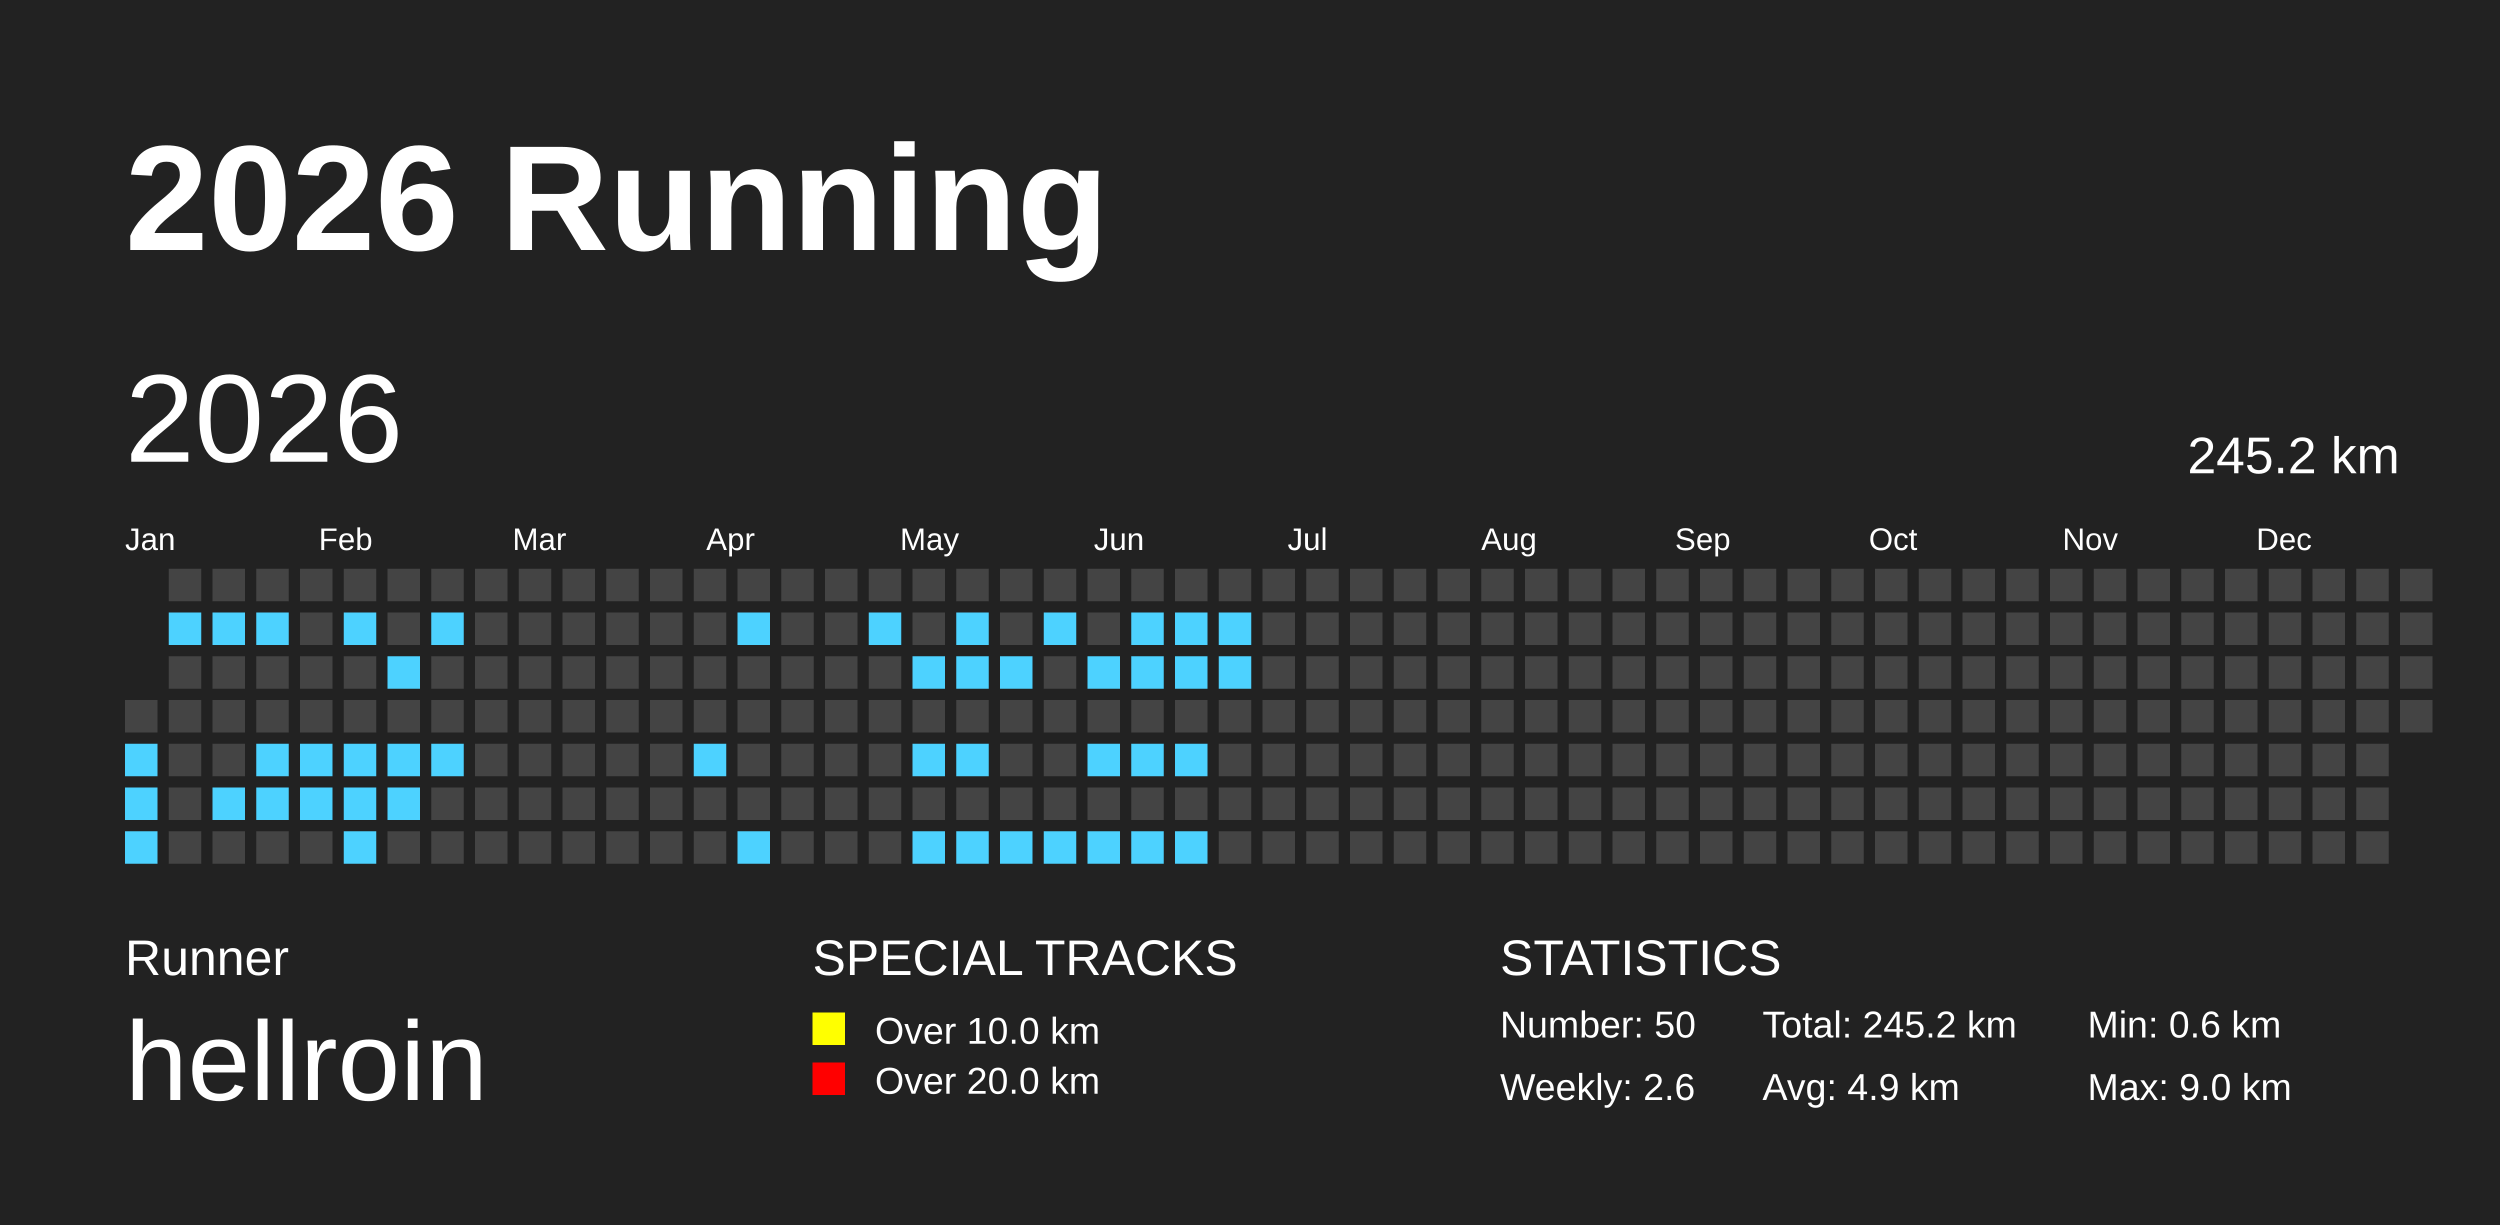
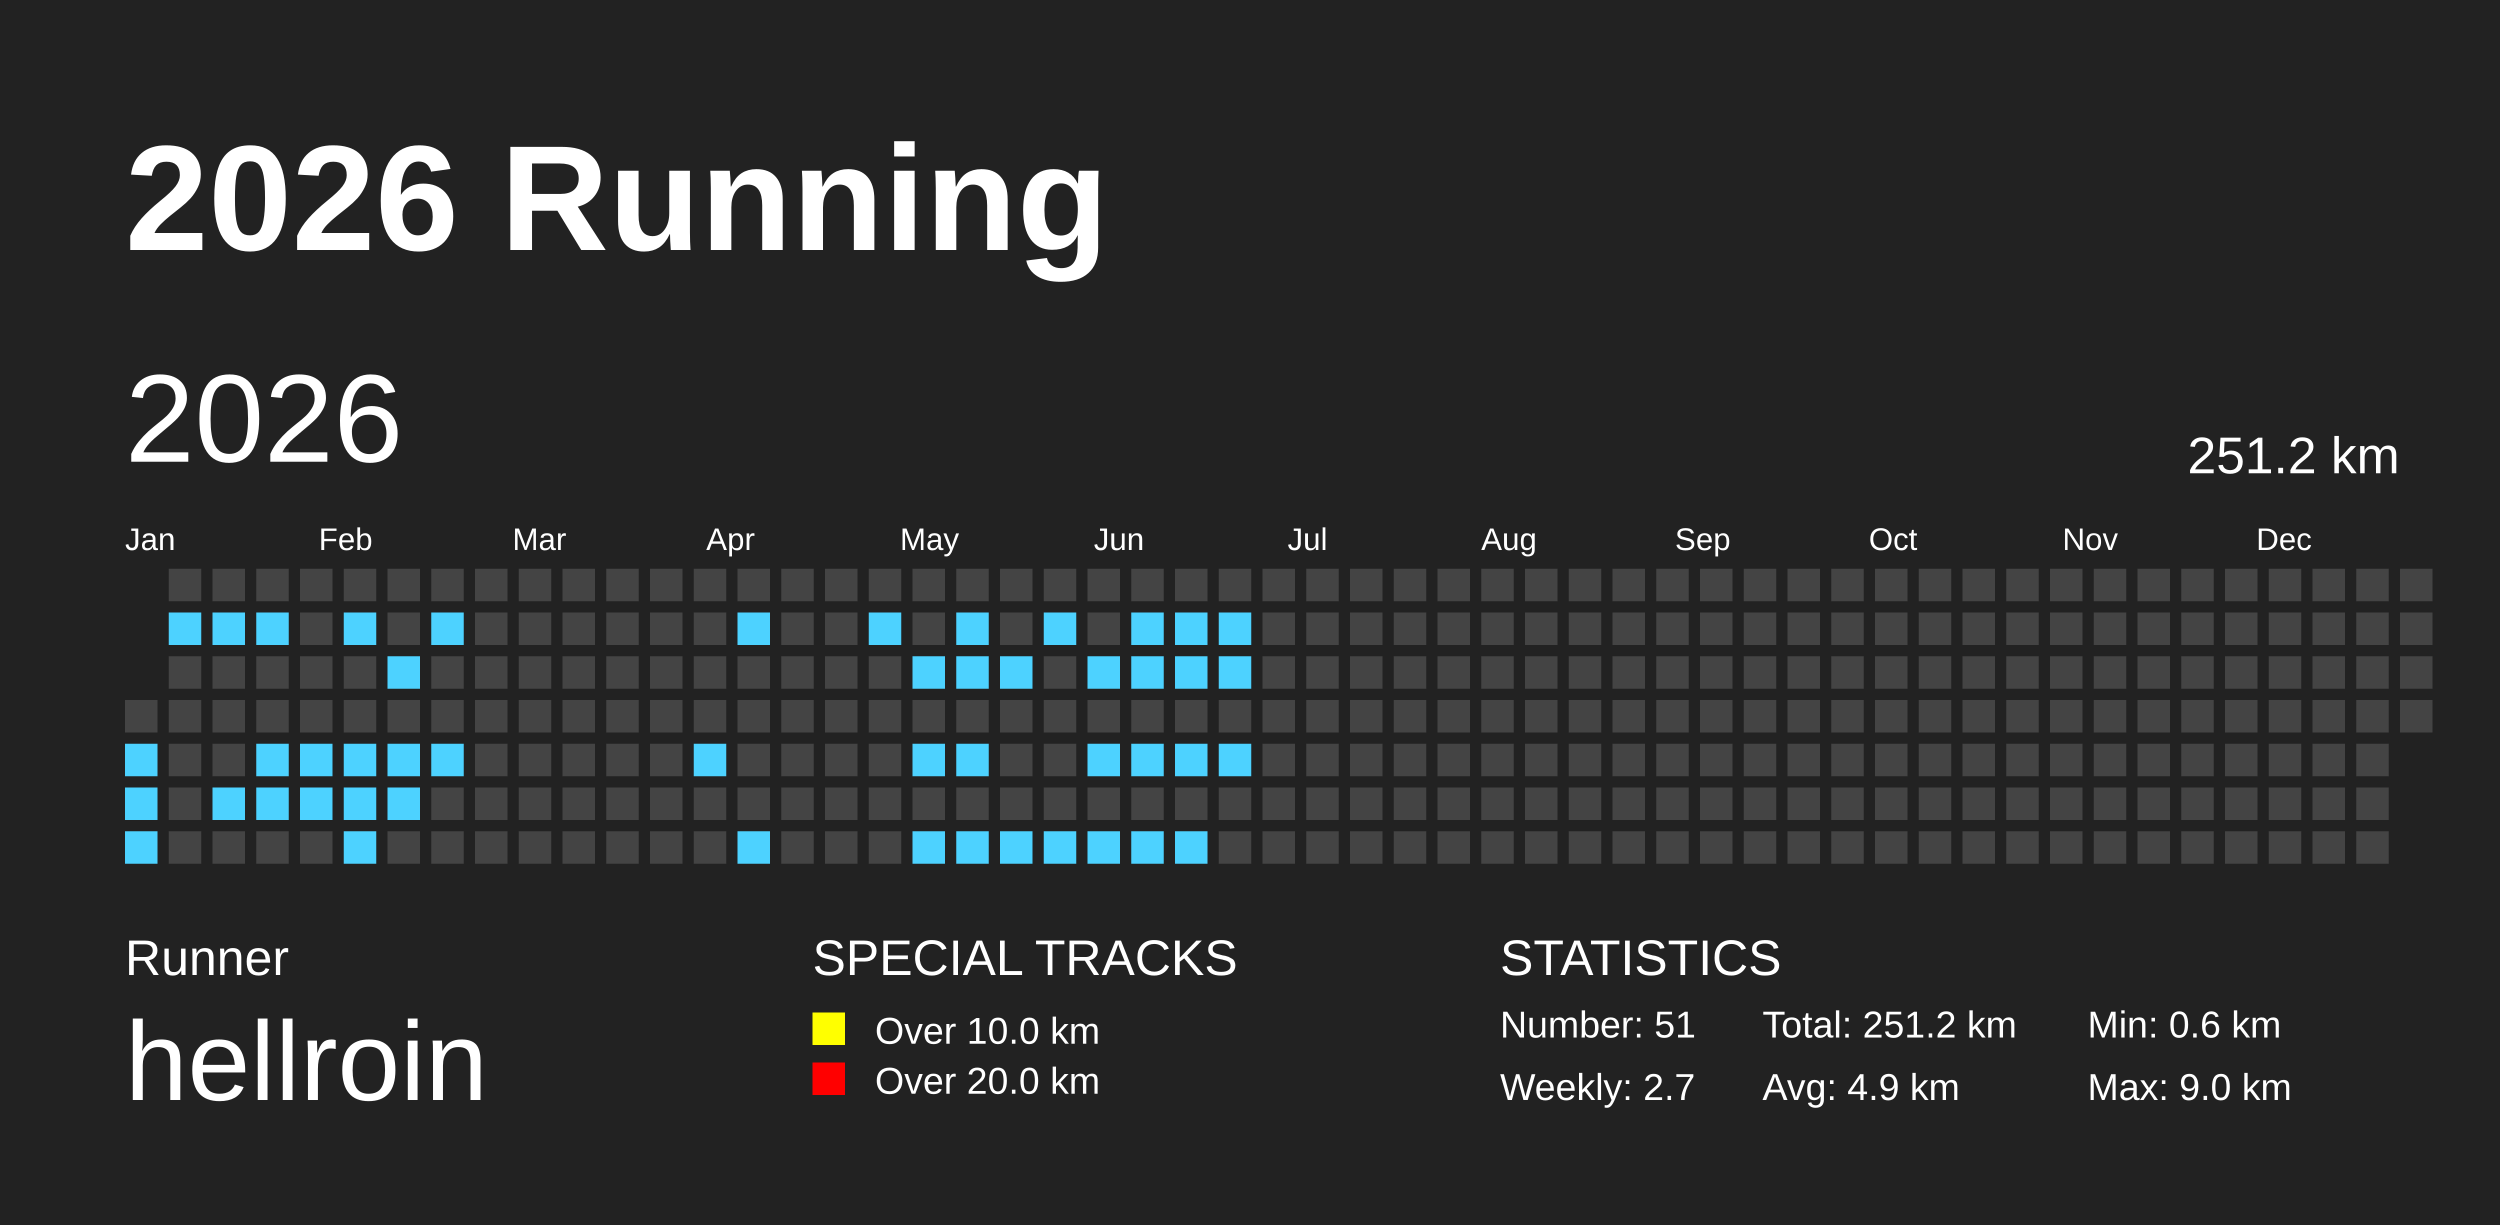
<svg xmlns="http://www.w3.org/2000/svg" baseProfile="full" height="98mm" version="1.1" viewBox="0,0,200,98" width="200mm">
  <defs />
  <rect fill="#222222" height="98" width="200" x="0" y="0" />
  <text fill="#FFFFFF" style="font-size:12px; font-family:Arial; font-weight:bold;" x="10" y="20">2026 Running</text>
  <text fill="#FFFFFF" style="font-size:4px; font-family:Arial" x="10" y="78">Runner</text>
  <text fill="#FFFFFF" style="font-size:9px; font-family:Arial" x="10" y="88">hellroin</text>
  <text fill="#FFFFFF" style="font-size:4px; font-family:Arial" x="65" y="78">SPECIAL TRACKS</text>
  <rect fill="yellow" height="2.6" width="2.6" x="65" y="81" />
  <text fill="#FFFFFF" style="font-size:3px; font-family:Arial" x="70" y="83.5">Over 10.0 km</text>
  <rect fill="red" height="2.6" width="2.6" x="65" y="85" />
  <text fill="#FFFFFF" style="font-size:3px; font-family:Arial" x="70" y="87.5">Over 20.0 km</text>
  <text fill="#FFFFFF" style="font-size:4px; font-family:Arial" x="120" y="78">STATISTICS</text>
-   <text fill="#FFFFFF" style="font-size:3px; font-family:Arial" x="120" y="83">Number: 50</text>
-   <text fill="#FFFFFF" style="font-size:3px; font-family:Arial" x="120" y="88">Weekly: 2.6</text>
-   <text fill="#FFFFFF" style="font-size:3px; font-family:Arial" x="141" y="83">Total: 245.2 km</text>
+   <text fill="#FFFFFF" style="font-size:3px; font-family:Arial" x="120" y="83">Number: 51</text>
+   <text fill="#FFFFFF" style="font-size:3px; font-family:Arial" x="120" y="88">Weekly: 2.7</text>
+   <text fill="#FFFFFF" style="font-size:3px; font-family:Arial" x="141" y="83">Total: 251.2 km</text>
  <text fill="#FFFFFF" style="font-size:3px; font-family:Arial" x="141" y="88">Avg: 4.9 km</text>
  <text fill="#FFFFFF" style="font-size:3px; font-family:Arial" x="167" y="83">Min: 0.6 km</text>
  <text fill="#FFFFFF" style="font-size:3px; font-family:Arial" x="167" y="88">Max: 9.0 km</text>
  <text dominant-baseline="hanging" fill="#FFFFFF" style="font-size:10.0px; font-family:Arial;" x="10" y="30">2026</text>
-   <text dominant-baseline="hanging" fill="#FFFFFF" style="font-size:4.125px; font-family:Arial;" x="175" y="35">245.2 km</text>
+   <text dominant-baseline="hanging" fill="#FFFFFF" style="font-size:4.125px; font-family:Arial;" x="175" y="35">251.2 km</text>
  <text fill="#FFFFFF" style="font-size:2.5px; font-family:Arial" x="10.0" y="44">Jan</text>
  <text fill="#FFFFFF" style="font-size:2.5px; font-family:Arial" x="25.5" y="44">Feb</text>
  <text fill="#FFFFFF" style="font-size:2.5px; font-family:Arial" x="41.0" y="44">Mar</text>
  <text fill="#FFFFFF" style="font-size:2.5px; font-family:Arial" x="56.5" y="44">Apr</text>
  <text fill="#FFFFFF" style="font-size:2.5px; font-family:Arial" x="72.0" y="44">May</text>
  <text fill="#FFFFFF" style="font-size:2.5px; font-family:Arial" x="87.5" y="44">Jun</text>
  <text fill="#FFFFFF" style="font-size:2.5px; font-family:Arial" x="103.0" y="44">Jul</text>
  <text fill="#FFFFFF" style="font-size:2.5px; font-family:Arial" x="118.5" y="44">Aug</text>
  <text fill="#FFFFFF" style="font-size:2.5px; font-family:Arial" x="134.0" y="44">Sep</text>
  <text fill="#FFFFFF" style="font-size:2.5px; font-family:Arial" x="149.5" y="44">Oct</text>
  <text fill="#FFFFFF" style="font-size:2.5px; font-family:Arial" x="165.0" y="44">Nov</text>
  <text fill="#FFFFFF" style="font-size:2.5px; font-family:Arial" x="180.5" y="44">Dec</text>
  <rect fill="#444444" height="2.6" width="2.6" x="10.0" y="56.0" />
  <rect fill="#4DD2FF" height="2.6" width="2.6" x="10.0" y="59.5" />
  <rect fill="#4DD2FF" height="2.6" width="2.6" x="10.0" y="63.0" />
  <rect fill="#4DD2FF" height="2.6" width="2.6" x="10.0" y="66.5" />
  <rect fill="#444444" height="2.6" width="2.6" x="13.5" y="45.5" />
  <rect fill="#4DD2FF" height="2.6" width="2.6" x="13.5" y="49.0" />
  <rect fill="#444444" height="2.6" width="2.6" x="13.5" y="52.5" />
  <rect fill="#444444" height="2.6" width="2.6" x="13.5" y="56.0" />
  <rect fill="#444444" height="2.6" width="2.6" x="13.5" y="59.5" />
  <rect fill="#444444" height="2.6" width="2.6" x="13.5" y="63.0" />
  <rect fill="#444444" height="2.6" width="2.6" x="13.5" y="66.5" />
  <rect fill="#444444" height="2.6" width="2.6" x="17.0" y="45.5" />
  <rect fill="#4DD2FF" height="2.6" width="2.6" x="17.0" y="49.0" />
  <rect fill="#444444" height="2.6" width="2.6" x="17.0" y="52.5" />
  <rect fill="#444444" height="2.6" width="2.6" x="17.0" y="56.0" />
  <rect fill="#444444" height="2.6" width="2.6" x="17.0" y="59.5" />
  <rect fill="#4DD2FF" height="2.6" width="2.6" x="17.0" y="63.0" />
  <rect fill="#444444" height="2.6" width="2.6" x="17.0" y="66.5" />
  <rect fill="#444444" height="2.6" width="2.6" x="20.5" y="45.5" />
  <rect fill="#4DD2FF" height="2.6" width="2.6" x="20.5" y="49.0" />
  <rect fill="#444444" height="2.6" width="2.6" x="20.5" y="52.5" />
  <rect fill="#444444" height="2.6" width="2.6" x="20.5" y="56.0" />
  <rect fill="#4DD2FF" height="2.6" width="2.6" x="20.5" y="59.5" />
  <rect fill="#4DD2FF" height="2.6" width="2.6" x="20.5" y="63.0" />
  <rect fill="#444444" height="2.6" width="2.6" x="20.5" y="66.5" />
  <rect fill="#444444" height="2.6" width="2.6" x="24.0" y="45.5" />
  <rect fill="#444444" height="2.6" width="2.6" x="24.0" y="49.0" />
  <rect fill="#444444" height="2.6" width="2.6" x="24.0" y="52.5" />
  <rect fill="#444444" height="2.6" width="2.6" x="24.0" y="56.0" />
  <rect fill="#4DD2FF" height="2.6" width="2.6" x="24.0" y="59.5" />
  <rect fill="#4DD2FF" height="2.6" width="2.6" x="24.0" y="63.0" />
  <rect fill="#444444" height="2.6" width="2.6" x="24.0" y="66.5" />
  <rect fill="#444444" height="2.6" width="2.6" x="27.5" y="45.5" />
  <rect fill="#4DD2FF" height="2.6" width="2.6" x="27.5" y="49.0" />
  <rect fill="#444444" height="2.6" width="2.6" x="27.5" y="52.5" />
  <rect fill="#444444" height="2.6" width="2.6" x="27.5" y="56.0" />
  <rect fill="#4DD2FF" height="2.6" width="2.6" x="27.5" y="59.5" />
  <rect fill="#4DD2FF" height="2.6" width="2.6" x="27.5" y="63.0" />
  <rect fill="#4DD2FF" height="2.6" width="2.6" x="27.5" y="66.5" />
  <rect fill="#444444" height="2.6" width="2.6" x="31.0" y="45.5" />
  <rect fill="#444444" height="2.6" width="2.6" x="31.0" y="49.0" />
  <rect fill="#4DD2FF" height="2.6" width="2.6" x="31.0" y="52.5" />
  <rect fill="#444444" height="2.6" width="2.6" x="31.0" y="56.0" />
  <rect fill="#4DD2FF" height="2.6" width="2.6" x="31.0" y="59.5" />
  <rect fill="#4DD2FF" height="2.6" width="2.6" x="31.0" y="63.0" />
  <rect fill="#444444" height="2.6" width="2.6" x="31.0" y="66.5" />
  <rect fill="#444444" height="2.6" width="2.6" x="34.5" y="45.5" />
  <rect fill="#4DD2FF" height="2.6" width="2.6" x="34.5" y="49.0" />
  <rect fill="#444444" height="2.6" width="2.6" x="34.5" y="52.5" />
  <rect fill="#444444" height="2.6" width="2.6" x="34.5" y="56.0" />
  <rect fill="#4DD2FF" height="2.6" width="2.6" x="34.5" y="59.5" />
  <rect fill="#444444" height="2.6" width="2.6" x="34.5" y="63.0" />
  <rect fill="#444444" height="2.6" width="2.6" x="34.5" y="66.5" />
  <rect fill="#444444" height="2.6" width="2.6" x="38.0" y="45.5" />
  <rect fill="#444444" height="2.6" width="2.6" x="38.0" y="49.0" />
  <rect fill="#444444" height="2.6" width="2.6" x="38.0" y="52.5" />
  <rect fill="#444444" height="2.6" width="2.6" x="38.0" y="56.0" />
  <rect fill="#444444" height="2.6" width="2.6" x="38.0" y="59.5" />
  <rect fill="#444444" height="2.6" width="2.6" x="38.0" y="63.0" />
  <rect fill="#444444" height="2.6" width="2.6" x="38.0" y="66.5" />
  <rect fill="#444444" height="2.6" width="2.6" x="41.5" y="45.5" />
  <rect fill="#444444" height="2.6" width="2.6" x="41.5" y="49.0" />
  <rect fill="#444444" height="2.6" width="2.6" x="41.5" y="52.5" />
  <rect fill="#444444" height="2.6" width="2.6" x="41.5" y="56.0" />
  <rect fill="#444444" height="2.6" width="2.6" x="41.5" y="59.5" />
  <rect fill="#444444" height="2.6" width="2.6" x="41.5" y="63.0" />
  <rect fill="#444444" height="2.6" width="2.6" x="41.5" y="66.5" />
  <rect fill="#444444" height="2.6" width="2.6" x="45.0" y="45.5" />
  <rect fill="#444444" height="2.6" width="2.6" x="45.0" y="49.0" />
  <rect fill="#444444" height="2.6" width="2.6" x="45.0" y="52.5" />
  <rect fill="#444444" height="2.6" width="2.6" x="45.0" y="56.0" />
  <rect fill="#444444" height="2.6" width="2.6" x="45.0" y="59.5" />
  <rect fill="#444444" height="2.6" width="2.6" x="45.0" y="63.0" />
  <rect fill="#444444" height="2.6" width="2.6" x="45.0" y="66.5" />
  <rect fill="#444444" height="2.6" width="2.6" x="48.5" y="45.5" />
  <rect fill="#444444" height="2.6" width="2.6" x="48.5" y="49.0" />
  <rect fill="#444444" height="2.6" width="2.6" x="48.5" y="52.5" />
  <rect fill="#444444" height="2.6" width="2.6" x="48.5" y="56.0" />
  <rect fill="#444444" height="2.6" width="2.6" x="48.5" y="59.5" />
  <rect fill="#444444" height="2.6" width="2.6" x="48.5" y="63.0" />
  <rect fill="#444444" height="2.6" width="2.6" x="48.5" y="66.5" />
  <rect fill="#444444" height="2.6" width="2.6" x="52.0" y="45.5" />
  <rect fill="#444444" height="2.6" width="2.6" x="52.0" y="49.0" />
  <rect fill="#444444" height="2.6" width="2.6" x="52.0" y="52.5" />
  <rect fill="#444444" height="2.6" width="2.6" x="52.0" y="56.0" />
  <rect fill="#444444" height="2.6" width="2.6" x="52.0" y="59.5" />
  <rect fill="#444444" height="2.6" width="2.6" x="52.0" y="63.0" />
  <rect fill="#444444" height="2.6" width="2.6" x="52.0" y="66.5" />
  <rect fill="#444444" height="2.6" width="2.6" x="55.5" y="45.5" />
  <rect fill="#444444" height="2.6" width="2.6" x="55.5" y="49.0" />
  <rect fill="#444444" height="2.6" width="2.6" x="55.5" y="52.5" />
  <rect fill="#444444" height="2.6" width="2.6" x="55.5" y="56.0" />
  <rect fill="#4DD2FF" height="2.6" width="2.6" x="55.5" y="59.5" />
  <rect fill="#444444" height="2.6" width="2.6" x="55.5" y="63.0" />
  <rect fill="#444444" height="2.6" width="2.6" x="55.5" y="66.5" />
  <rect fill="#444444" height="2.6" width="2.6" x="59.0" y="45.5" />
  <rect fill="#4DD2FF" height="2.6" width="2.6" x="59.0" y="49.0" />
  <rect fill="#444444" height="2.6" width="2.6" x="59.0" y="52.5" />
  <rect fill="#444444" height="2.6" width="2.6" x="59.0" y="56.0" />
  <rect fill="#444444" height="2.6" width="2.6" x="59.0" y="59.5" />
  <rect fill="#444444" height="2.6" width="2.6" x="59.0" y="63.0" />
  <rect fill="#4DD2FF" height="2.6" width="2.6" x="59.0" y="66.5" />
  <rect fill="#444444" height="2.6" width="2.6" x="62.5" y="45.5" />
  <rect fill="#444444" height="2.6" width="2.6" x="62.5" y="49.0" />
  <rect fill="#444444" height="2.6" width="2.6" x="62.5" y="52.5" />
  <rect fill="#444444" height="2.6" width="2.6" x="62.5" y="56.0" />
  <rect fill="#444444" height="2.6" width="2.6" x="62.5" y="59.5" />
  <rect fill="#444444" height="2.6" width="2.6" x="62.5" y="63.0" />
  <rect fill="#444444" height="2.6" width="2.6" x="62.5" y="66.5" />
  <rect fill="#444444" height="2.6" width="2.6" x="66.0" y="45.5" />
  <rect fill="#444444" height="2.6" width="2.6" x="66.0" y="49.0" />
  <rect fill="#444444" height="2.6" width="2.6" x="66.0" y="52.5" />
  <rect fill="#444444" height="2.6" width="2.6" x="66.0" y="56.0" />
  <rect fill="#444444" height="2.6" width="2.6" x="66.0" y="59.5" />
  <rect fill="#444444" height="2.6" width="2.6" x="66.0" y="63.0" />
  <rect fill="#444444" height="2.6" width="2.6" x="66.0" y="66.5" />
  <rect fill="#444444" height="2.6" width="2.6" x="69.5" y="45.5" />
  <rect fill="#4DD2FF" height="2.6" width="2.6" x="69.5" y="49.0" />
  <rect fill="#444444" height="2.6" width="2.6" x="69.5" y="52.5" />
  <rect fill="#444444" height="2.6" width="2.6" x="69.5" y="56.0" />
  <rect fill="#444444" height="2.6" width="2.6" x="69.5" y="59.5" />
  <rect fill="#444444" height="2.6" width="2.6" x="69.5" y="63.0" />
  <rect fill="#444444" height="2.6" width="2.6" x="69.5" y="66.5" />
  <rect fill="#444444" height="2.6" width="2.6" x="73.0" y="45.5" />
  <rect fill="#444444" height="2.6" width="2.6" x="73.0" y="49.0" />
  <rect fill="#4DD2FF" height="2.6" width="2.6" x="73.0" y="52.5" />
  <rect fill="#444444" height="2.6" width="2.6" x="73.0" y="56.0" />
  <rect fill="#4DD2FF" height="2.6" width="2.6" x="73.0" y="59.5" />
  <rect fill="#444444" height="2.6" width="2.6" x="73.0" y="63.0" />
  <rect fill="#4DD2FF" height="2.6" width="2.6" x="73.0" y="66.5" />
  <rect fill="#444444" height="2.6" width="2.6" x="76.5" y="45.5" />
  <rect fill="#4DD2FF" height="2.6" width="2.6" x="76.5" y="49.0" />
  <rect fill="#4DD2FF" height="2.6" width="2.6" x="76.5" y="52.5" />
  <rect fill="#444444" height="2.6" width="2.6" x="76.5" y="56.0" />
  <rect fill="#4DD2FF" height="2.6" width="2.6" x="76.5" y="59.5" />
  <rect fill="#444444" height="2.6" width="2.6" x="76.5" y="63.0" />
  <rect fill="#4DD2FF" height="2.6" width="2.6" x="76.5" y="66.5" />
  <rect fill="#444444" height="2.6" width="2.6" x="80.0" y="45.5" />
  <rect fill="#444444" height="2.6" width="2.6" x="80.0" y="49.0" />
  <rect fill="#4DD2FF" height="2.6" width="2.6" x="80.0" y="52.5" />
  <rect fill="#444444" height="2.6" width="2.6" x="80.0" y="56.0" />
  <rect fill="#444444" height="2.6" width="2.6" x="80.0" y="59.5" />
  <rect fill="#444444" height="2.6" width="2.6" x="80.0" y="63.0" />
  <rect fill="#4DD2FF" height="2.6" width="2.6" x="80.0" y="66.5" />
  <rect fill="#444444" height="2.6" width="2.6" x="83.5" y="45.5" />
  <rect fill="#4DD2FF" height="2.6" width="2.6" x="83.5" y="49.0" />
  <rect fill="#444444" height="2.6" width="2.6" x="83.5" y="52.5" />
  <rect fill="#444444" height="2.6" width="2.6" x="83.5" y="56.0" />
  <rect fill="#444444" height="2.6" width="2.6" x="83.5" y="59.5" />
  <rect fill="#444444" height="2.6" width="2.6" x="83.5" y="63.0" />
  <rect fill="#4DD2FF" height="2.6" width="2.6" x="83.5" y="66.5" />
  <rect fill="#444444" height="2.6" width="2.6" x="87.0" y="45.5" />
  <rect fill="#444444" height="2.6" width="2.6" x="87.0" y="49.0" />
  <rect fill="#4DD2FF" height="2.6" width="2.6" x="87.0" y="52.5" />
  <rect fill="#444444" height="2.6" width="2.6" x="87.0" y="56.0" />
  <rect fill="#4DD2FF" height="2.6" width="2.6" x="87.0" y="59.5" />
  <rect fill="#444444" height="2.6" width="2.6" x="87.0" y="63.0" />
  <rect fill="#4DD2FF" height="2.6" width="2.6" x="87.0" y="66.5" />
  <rect fill="#444444" height="2.6" width="2.6" x="90.5" y="45.5" />
  <rect fill="#4DD2FF" height="2.6" width="2.6" x="90.5" y="49.0" />
  <rect fill="#4DD2FF" height="2.6" width="2.6" x="90.5" y="52.5" />
  <rect fill="#444444" height="2.6" width="2.6" x="90.5" y="56.0" />
  <rect fill="#4DD2FF" height="2.6" width="2.6" x="90.5" y="59.5" />
  <rect fill="#444444" height="2.6" width="2.6" x="90.5" y="63.0" />
  <rect fill="#4DD2FF" height="2.6" width="2.6" x="90.5" y="66.5" />
  <rect fill="#444444" height="2.6" width="2.6" x="94.0" y="45.5" />
  <rect fill="#4DD2FF" height="2.6" width="2.6" x="94.0" y="49.0" />
  <rect fill="#4DD2FF" height="2.6" width="2.6" x="94.0" y="52.5" />
  <rect fill="#444444" height="2.6" width="2.6" x="94.0" y="56.0" />
  <rect fill="#4DD2FF" height="2.6" width="2.6" x="94.0" y="59.5" />
  <rect fill="#444444" height="2.6" width="2.6" x="94.0" y="63.0" />
  <rect fill="#4DD2FF" height="2.6" width="2.6" x="94.0" y="66.5" />
  <rect fill="#444444" height="2.6" width="2.6" x="97.5" y="45.5" />
  <rect fill="#4DD2FF" height="2.6" width="2.6" x="97.5" y="49.0" />
  <rect fill="#4DD2FF" height="2.6" width="2.6" x="97.5" y="52.5" />
  <rect fill="#444444" height="2.6" width="2.6" x="97.5" y="56.0" />
-   <rect fill="#444444" height="2.6" width="2.6" x="97.5" y="59.5" />
+   <rect fill="#4DD2FF" height="2.6" width="2.6" x="97.5" y="59.5" />
  <rect fill="#444444" height="2.6" width="2.6" x="97.5" y="63.0" />
  <rect fill="#444444" height="2.6" width="2.6" x="97.5" y="66.5" />
  <rect fill="#444444" height="2.6" width="2.6" x="101.0" y="45.5" />
  <rect fill="#444444" height="2.6" width="2.6" x="101.0" y="49.0" />
  <rect fill="#444444" height="2.6" width="2.6" x="101.0" y="52.5" />
  <rect fill="#444444" height="2.6" width="2.6" x="101.0" y="56.0" />
  <rect fill="#444444" height="2.6" width="2.6" x="101.0" y="59.5" />
  <rect fill="#444444" height="2.6" width="2.6" x="101.0" y="63.0" />
  <rect fill="#444444" height="2.6" width="2.6" x="101.0" y="66.5" />
  <rect fill="#444444" height="2.6" width="2.6" x="104.5" y="45.5" />
  <rect fill="#444444" height="2.6" width="2.6" x="104.5" y="49.0" />
  <rect fill="#444444" height="2.6" width="2.6" x="104.5" y="52.5" />
  <rect fill="#444444" height="2.6" width="2.6" x="104.5" y="56.0" />
  <rect fill="#444444" height="2.6" width="2.6" x="104.5" y="59.5" />
  <rect fill="#444444" height="2.6" width="2.6" x="104.5" y="63.0" />
  <rect fill="#444444" height="2.6" width="2.6" x="104.5" y="66.5" />
  <rect fill="#444444" height="2.6" width="2.6" x="108.0" y="45.5" />
  <rect fill="#444444" height="2.6" width="2.6" x="108.0" y="49.0" />
  <rect fill="#444444" height="2.6" width="2.6" x="108.0" y="52.5" />
  <rect fill="#444444" height="2.6" width="2.6" x="108.0" y="56.0" />
  <rect fill="#444444" height="2.6" width="2.6" x="108.0" y="59.5" />
  <rect fill="#444444" height="2.6" width="2.6" x="108.0" y="63.0" />
  <rect fill="#444444" height="2.6" width="2.6" x="108.0" y="66.5" />
  <rect fill="#444444" height="2.6" width="2.6" x="111.5" y="45.5" />
  <rect fill="#444444" height="2.6" width="2.6" x="111.5" y="49.0" />
  <rect fill="#444444" height="2.6" width="2.6" x="111.5" y="52.5" />
  <rect fill="#444444" height="2.6" width="2.6" x="111.5" y="56.0" />
  <rect fill="#444444" height="2.6" width="2.6" x="111.5" y="59.5" />
  <rect fill="#444444" height="2.6" width="2.6" x="111.5" y="63.0" />
  <rect fill="#444444" height="2.6" width="2.6" x="111.5" y="66.5" />
  <rect fill="#444444" height="2.6" width="2.6" x="115.0" y="45.5" />
  <rect fill="#444444" height="2.6" width="2.6" x="115.0" y="49.0" />
  <rect fill="#444444" height="2.6" width="2.6" x="115.0" y="52.5" />
  <rect fill="#444444" height="2.6" width="2.6" x="115.0" y="56.0" />
  <rect fill="#444444" height="2.6" width="2.6" x="115.0" y="59.5" />
  <rect fill="#444444" height="2.6" width="2.6" x="115.0" y="63.0" />
  <rect fill="#444444" height="2.6" width="2.6" x="115.0" y="66.5" />
  <rect fill="#444444" height="2.6" width="2.6" x="118.5" y="45.5" />
  <rect fill="#444444" height="2.6" width="2.6" x="118.5" y="49.0" />
  <rect fill="#444444" height="2.6" width="2.6" x="118.5" y="52.5" />
  <rect fill="#444444" height="2.6" width="2.6" x="118.5" y="56.0" />
  <rect fill="#444444" height="2.6" width="2.6" x="118.5" y="59.5" />
  <rect fill="#444444" height="2.6" width="2.6" x="118.5" y="63.0" />
  <rect fill="#444444" height="2.6" width="2.6" x="118.5" y="66.5" />
  <rect fill="#444444" height="2.6" width="2.6" x="122.0" y="45.5" />
  <rect fill="#444444" height="2.6" width="2.6" x="122.0" y="49.0" />
  <rect fill="#444444" height="2.6" width="2.6" x="122.0" y="52.5" />
  <rect fill="#444444" height="2.6" width="2.6" x="122.0" y="56.0" />
  <rect fill="#444444" height="2.6" width="2.6" x="122.0" y="59.5" />
  <rect fill="#444444" height="2.6" width="2.6" x="122.0" y="63.0" />
  <rect fill="#444444" height="2.6" width="2.6" x="122.0" y="66.5" />
  <rect fill="#444444" height="2.6" width="2.6" x="125.5" y="45.5" />
  <rect fill="#444444" height="2.6" width="2.6" x="125.5" y="49.0" />
  <rect fill="#444444" height="2.6" width="2.6" x="125.5" y="52.5" />
  <rect fill="#444444" height="2.6" width="2.6" x="125.5" y="56.0" />
  <rect fill="#444444" height="2.6" width="2.6" x="125.5" y="59.5" />
  <rect fill="#444444" height="2.6" width="2.6" x="125.5" y="63.0" />
  <rect fill="#444444" height="2.6" width="2.6" x="125.5" y="66.5" />
  <rect fill="#444444" height="2.6" width="2.6" x="129.0" y="45.5" />
  <rect fill="#444444" height="2.6" width="2.6" x="129.0" y="49.0" />
  <rect fill="#444444" height="2.6" width="2.6" x="129.0" y="52.5" />
  <rect fill="#444444" height="2.6" width="2.6" x="129.0" y="56.0" />
  <rect fill="#444444" height="2.6" width="2.6" x="129.0" y="59.5" />
  <rect fill="#444444" height="2.6" width="2.6" x="129.0" y="63.0" />
  <rect fill="#444444" height="2.6" width="2.6" x="129.0" y="66.5" />
  <rect fill="#444444" height="2.6" width="2.6" x="132.5" y="45.5" />
  <rect fill="#444444" height="2.6" width="2.6" x="132.5" y="49.0" />
  <rect fill="#444444" height="2.6" width="2.6" x="132.5" y="52.5" />
  <rect fill="#444444" height="2.6" width="2.6" x="132.5" y="56.0" />
  <rect fill="#444444" height="2.6" width="2.6" x="132.5" y="59.5" />
  <rect fill="#444444" height="2.6" width="2.6" x="132.5" y="63.0" />
  <rect fill="#444444" height="2.6" width="2.6" x="132.5" y="66.5" />
  <rect fill="#444444" height="2.6" width="2.6" x="136.0" y="45.5" />
  <rect fill="#444444" height="2.6" width="2.6" x="136.0" y="49.0" />
  <rect fill="#444444" height="2.6" width="2.6" x="136.0" y="52.5" />
  <rect fill="#444444" height="2.6" width="2.6" x="136.0" y="56.0" />
  <rect fill="#444444" height="2.6" width="2.6" x="136.0" y="59.5" />
  <rect fill="#444444" height="2.6" width="2.6" x="136.0" y="63.0" />
  <rect fill="#444444" height="2.6" width="2.6" x="136.0" y="66.5" />
  <rect fill="#444444" height="2.6" width="2.6" x="139.5" y="45.5" />
  <rect fill="#444444" height="2.6" width="2.6" x="139.5" y="49.0" />
  <rect fill="#444444" height="2.6" width="2.6" x="139.5" y="52.5" />
  <rect fill="#444444" height="2.6" width="2.6" x="139.5" y="56.0" />
  <rect fill="#444444" height="2.6" width="2.6" x="139.5" y="59.5" />
  <rect fill="#444444" height="2.6" width="2.6" x="139.5" y="63.0" />
  <rect fill="#444444" height="2.6" width="2.6" x="139.5" y="66.5" />
  <rect fill="#444444" height="2.6" width="2.6" x="143.0" y="45.5" />
  <rect fill="#444444" height="2.6" width="2.6" x="143.0" y="49.0" />
  <rect fill="#444444" height="2.6" width="2.6" x="143.0" y="52.5" />
  <rect fill="#444444" height="2.6" width="2.6" x="143.0" y="56.0" />
  <rect fill="#444444" height="2.6" width="2.6" x="143.0" y="59.5" />
  <rect fill="#444444" height="2.6" width="2.6" x="143.0" y="63.0" />
  <rect fill="#444444" height="2.6" width="2.6" x="143.0" y="66.5" />
  <rect fill="#444444" height="2.6" width="2.6" x="146.5" y="45.5" />
  <rect fill="#444444" height="2.6" width="2.6" x="146.5" y="49.0" />
  <rect fill="#444444" height="2.6" width="2.6" x="146.5" y="52.5" />
  <rect fill="#444444" height="2.6" width="2.6" x="146.5" y="56.0" />
  <rect fill="#444444" height="2.6" width="2.6" x="146.5" y="59.5" />
  <rect fill="#444444" height="2.6" width="2.6" x="146.5" y="63.0" />
  <rect fill="#444444" height="2.6" width="2.6" x="146.5" y="66.5" />
  <rect fill="#444444" height="2.6" width="2.6" x="150.0" y="45.5" />
  <rect fill="#444444" height="2.6" width="2.6" x="150.0" y="49.0" />
  <rect fill="#444444" height="2.6" width="2.6" x="150.0" y="52.5" />
  <rect fill="#444444" height="2.6" width="2.6" x="150.0" y="56.0" />
  <rect fill="#444444" height="2.6" width="2.6" x="150.0" y="59.5" />
  <rect fill="#444444" height="2.6" width="2.6" x="150.0" y="63.0" />
  <rect fill="#444444" height="2.6" width="2.6" x="150.0" y="66.5" />
  <rect fill="#444444" height="2.6" width="2.6" x="153.5" y="45.5" />
  <rect fill="#444444" height="2.6" width="2.6" x="153.5" y="49.0" />
  <rect fill="#444444" height="2.6" width="2.6" x="153.5" y="52.5" />
  <rect fill="#444444" height="2.6" width="2.6" x="153.5" y="56.0" />
  <rect fill="#444444" height="2.6" width="2.6" x="153.5" y="59.5" />
  <rect fill="#444444" height="2.6" width="2.6" x="153.5" y="63.0" />
  <rect fill="#444444" height="2.6" width="2.6" x="153.5" y="66.5" />
  <rect fill="#444444" height="2.6" width="2.6" x="157.0" y="45.5" />
  <rect fill="#444444" height="2.6" width="2.6" x="157.0" y="49.0" />
  <rect fill="#444444" height="2.6" width="2.6" x="157.0" y="52.5" />
  <rect fill="#444444" height="2.6" width="2.6" x="157.0" y="56.0" />
  <rect fill="#444444" height="2.6" width="2.6" x="157.0" y="59.5" />
  <rect fill="#444444" height="2.6" width="2.6" x="157.0" y="63.0" />
  <rect fill="#444444" height="2.6" width="2.6" x="157.0" y="66.5" />
  <rect fill="#444444" height="2.6" width="2.6" x="160.5" y="45.5" />
  <rect fill="#444444" height="2.6" width="2.6" x="160.5" y="49.0" />
  <rect fill="#444444" height="2.6" width="2.6" x="160.5" y="52.5" />
  <rect fill="#444444" height="2.6" width="2.6" x="160.5" y="56.0" />
  <rect fill="#444444" height="2.6" width="2.6" x="160.5" y="59.5" />
  <rect fill="#444444" height="2.6" width="2.6" x="160.5" y="63.0" />
  <rect fill="#444444" height="2.6" width="2.6" x="160.5" y="66.5" />
  <rect fill="#444444" height="2.6" width="2.6" x="164.0" y="45.5" />
  <rect fill="#444444" height="2.6" width="2.6" x="164.0" y="49.0" />
  <rect fill="#444444" height="2.6" width="2.6" x="164.0" y="52.5" />
  <rect fill="#444444" height="2.6" width="2.6" x="164.0" y="56.0" />
  <rect fill="#444444" height="2.6" width="2.6" x="164.0" y="59.5" />
  <rect fill="#444444" height="2.6" width="2.6" x="164.0" y="63.0" />
  <rect fill="#444444" height="2.6" width="2.6" x="164.0" y="66.5" />
  <rect fill="#444444" height="2.6" width="2.6" x="167.5" y="45.5" />
  <rect fill="#444444" height="2.6" width="2.6" x="167.5" y="49.0" />
  <rect fill="#444444" height="2.6" width="2.6" x="167.5" y="52.5" />
  <rect fill="#444444" height="2.6" width="2.6" x="167.5" y="56.0" />
  <rect fill="#444444" height="2.6" width="2.6" x="167.5" y="59.5" />
  <rect fill="#444444" height="2.6" width="2.6" x="167.5" y="63.0" />
  <rect fill="#444444" height="2.6" width="2.6" x="167.5" y="66.5" />
  <rect fill="#444444" height="2.6" width="2.6" x="171.0" y="45.5" />
  <rect fill="#444444" height="2.6" width="2.6" x="171.0" y="49.0" />
  <rect fill="#444444" height="2.6" width="2.6" x="171.0" y="52.5" />
  <rect fill="#444444" height="2.6" width="2.6" x="171.0" y="56.0" />
  <rect fill="#444444" height="2.6" width="2.6" x="171.0" y="59.5" />
  <rect fill="#444444" height="2.6" width="2.6" x="171.0" y="63.0" />
  <rect fill="#444444" height="2.6" width="2.6" x="171.0" y="66.5" />
  <rect fill="#444444" height="2.6" width="2.6" x="174.5" y="45.5" />
  <rect fill="#444444" height="2.6" width="2.6" x="174.5" y="49.0" />
  <rect fill="#444444" height="2.6" width="2.6" x="174.5" y="52.5" />
  <rect fill="#444444" height="2.6" width="2.6" x="174.5" y="56.0" />
  <rect fill="#444444" height="2.6" width="2.6" x="174.5" y="59.5" />
  <rect fill="#444444" height="2.6" width="2.6" x="174.5" y="63.0" />
  <rect fill="#444444" height="2.6" width="2.6" x="174.5" y="66.5" />
  <rect fill="#444444" height="2.6" width="2.6" x="178.0" y="45.5" />
  <rect fill="#444444" height="2.6" width="2.6" x="178.0" y="49.0" />
  <rect fill="#444444" height="2.6" width="2.6" x="178.0" y="52.5" />
  <rect fill="#444444" height="2.6" width="2.6" x="178.0" y="56.0" />
  <rect fill="#444444" height="2.6" width="2.6" x="178.0" y="59.5" />
  <rect fill="#444444" height="2.6" width="2.6" x="178.0" y="63.0" />
  <rect fill="#444444" height="2.6" width="2.6" x="178.0" y="66.5" />
  <rect fill="#444444" height="2.6" width="2.6" x="181.5" y="45.5" />
  <rect fill="#444444" height="2.6" width="2.6" x="181.5" y="49.0" />
  <rect fill="#444444" height="2.6" width="2.6" x="181.5" y="52.5" />
  <rect fill="#444444" height="2.6" width="2.6" x="181.5" y="56.0" />
  <rect fill="#444444" height="2.6" width="2.6" x="181.5" y="59.5" />
  <rect fill="#444444" height="2.6" width="2.6" x="181.5" y="63.0" />
  <rect fill="#444444" height="2.6" width="2.6" x="181.5" y="66.5" />
  <rect fill="#444444" height="2.6" width="2.6" x="185.0" y="45.5" />
  <rect fill="#444444" height="2.6" width="2.6" x="185.0" y="49.0" />
  <rect fill="#444444" height="2.6" width="2.6" x="185.0" y="52.5" />
  <rect fill="#444444" height="2.6" width="2.6" x="185.0" y="56.0" />
  <rect fill="#444444" height="2.6" width="2.6" x="185.0" y="59.5" />
  <rect fill="#444444" height="2.6" width="2.6" x="185.0" y="63.0" />
  <rect fill="#444444" height="2.6" width="2.6" x="185.0" y="66.5" />
  <rect fill="#444444" height="2.6" width="2.6" x="188.5" y="45.5" />
  <rect fill="#444444" height="2.6" width="2.6" x="188.5" y="49.0" />
  <rect fill="#444444" height="2.6" width="2.6" x="188.5" y="52.5" />
  <rect fill="#444444" height="2.6" width="2.6" x="188.5" y="56.0" />
  <rect fill="#444444" height="2.6" width="2.6" x="188.5" y="59.5" />
  <rect fill="#444444" height="2.6" width="2.6" x="188.5" y="63.0" />
  <rect fill="#444444" height="2.6" width="2.6" x="188.5" y="66.5" />
  <rect fill="#444444" height="2.6" width="2.6" x="192.0" y="45.5" />
  <rect fill="#444444" height="2.6" width="2.6" x="192.0" y="49.0" />
  <rect fill="#444444" height="2.6" width="2.6" x="192.0" y="52.5" />
  <rect fill="#444444" height="2.6" width="2.6" x="192.0" y="56.0" />
</svg>
